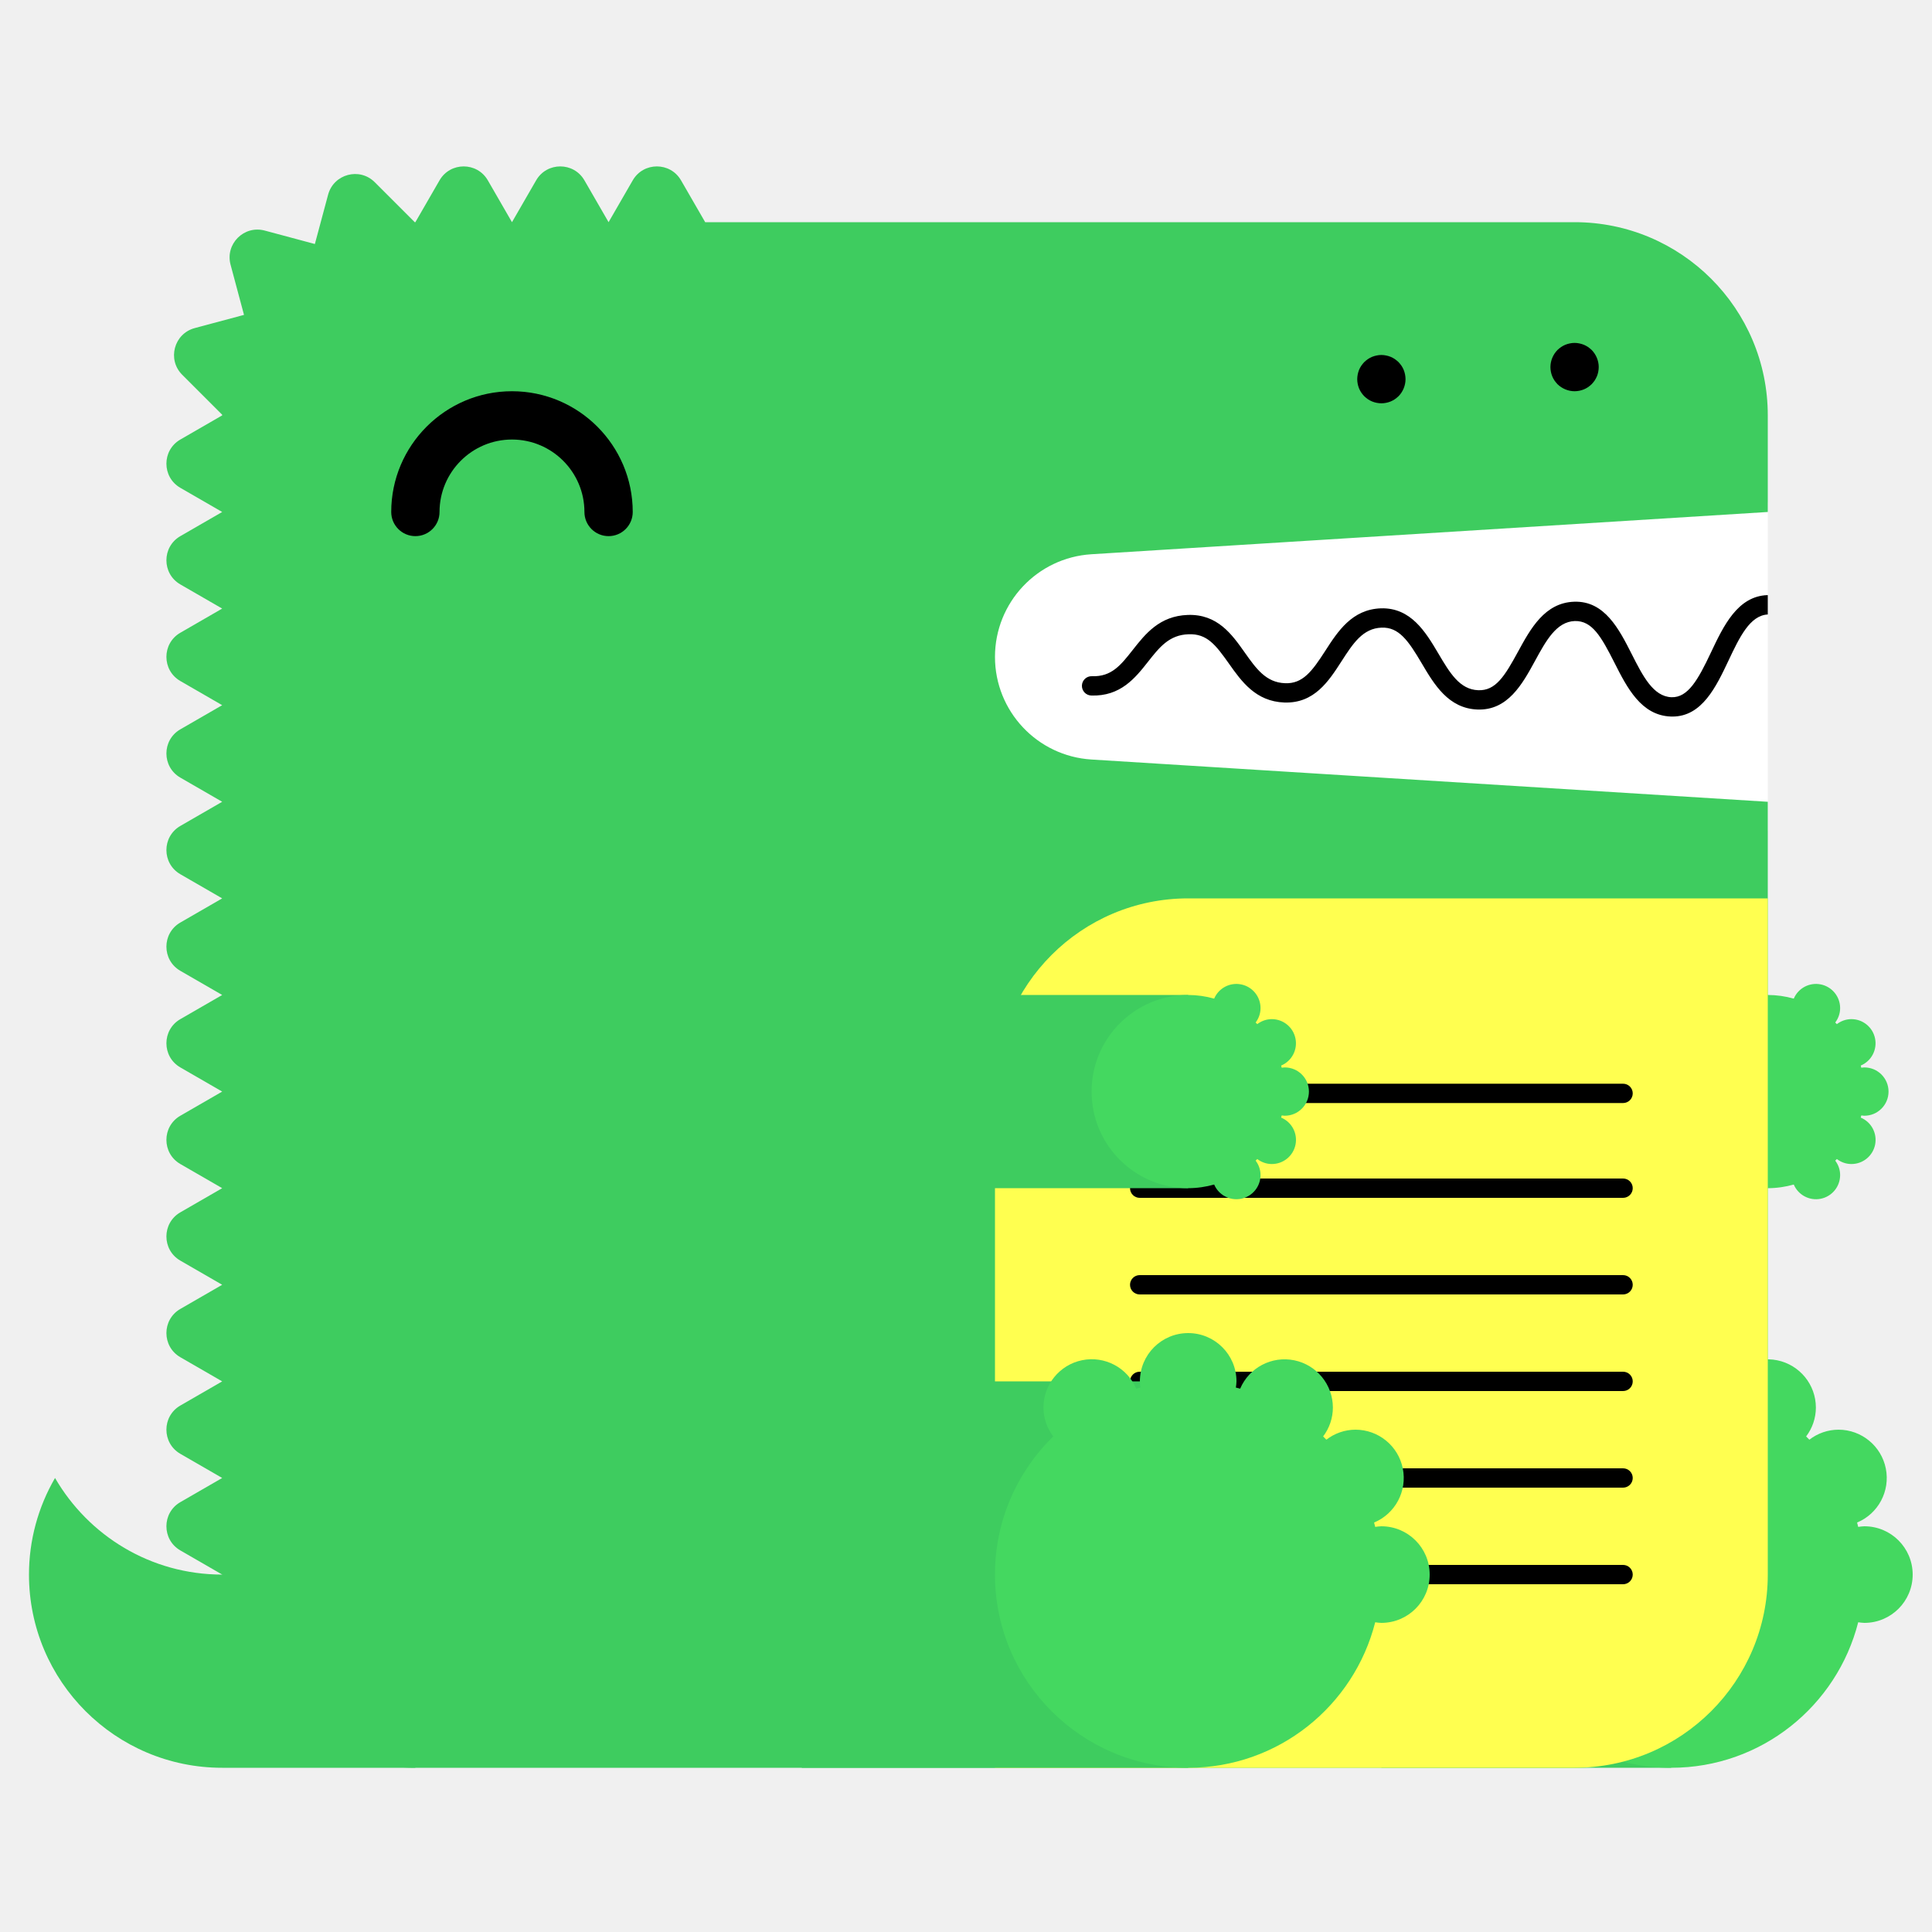
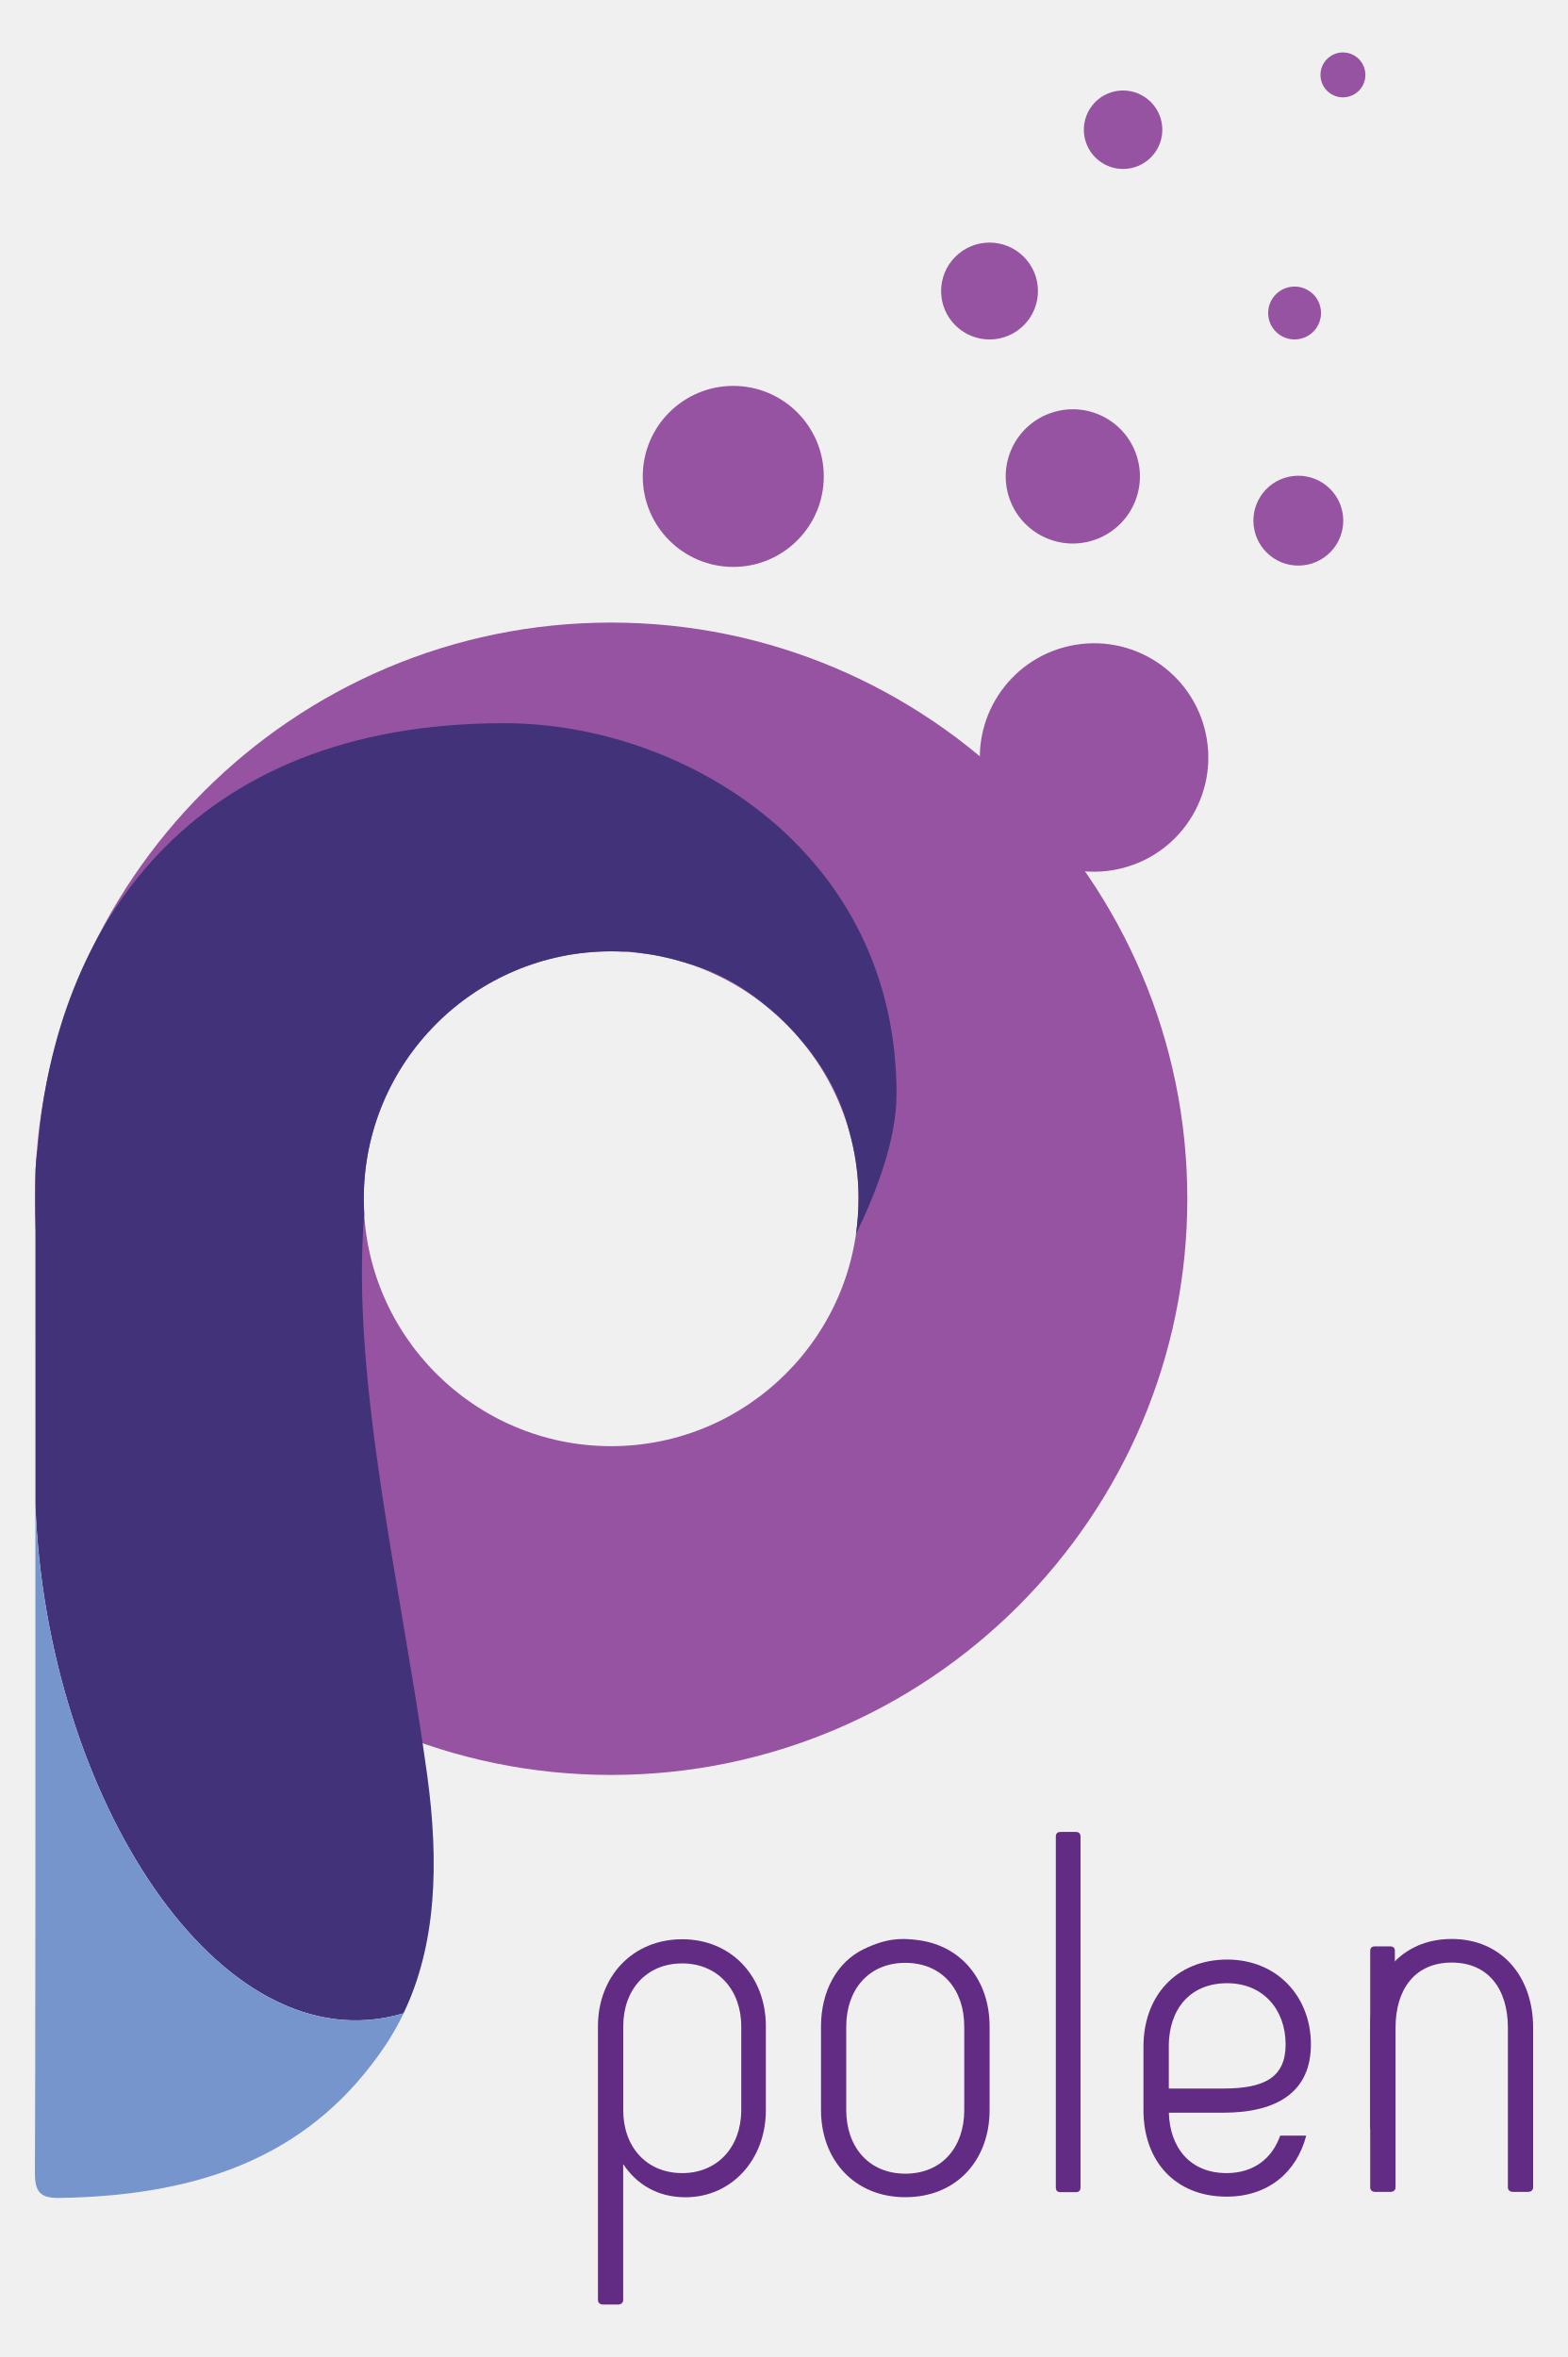
- <svg xmlns="http://www.w3.org/2000/svg" width="200" height="200" viewBox="0 0 200 200">
-   <g fill="none" fill-rule="evenodd">
-     <path fill="#FFF" d="M99 52h84v34H99z" />
-     <path d="M23 163c-7.398 0-13.843-4.027-17.303-10A19.886 19.886 0 0 0 3 163c0 11.046 8.954 20 20 20h20v-20H23z" fill="#3ECC5F" />
-     <path d="M112.98 57.376L183 53V43c0-11.046-8.954-20-20-20H73l-2.5-4.33c-1.112-1.925-3.889-1.925-5 0L63 23l-2.5-4.33c-1.111-1.925-3.889-1.925-5 0L53 23l-2.5-4.33c-1.111-1.925-3.889-1.925-5 0L43 23c-.022 0-.042.003-.065.003l-4.142-4.141c-1.57-1.571-4.252-.853-4.828 1.294l-1.369 5.104-5.192-1.392c-2.148-.575-4.111 1.389-3.535 3.536l1.39 5.193-5.102 1.367c-2.148.576-2.867 3.259-1.296 4.83l4.142 4.142c0 .021-.003.042-.003.064l-4.33 2.5c-1.925 1.111-1.925 3.889 0 5L23 53l-4.33 2.5c-1.925 1.111-1.925 3.889 0 5L23 63l-4.33 2.5c-1.925 1.111-1.925 3.889 0 5L23 73l-4.33 2.5c-1.925 1.111-1.925 3.889 0 5L23 83l-4.33 2.5c-1.925 1.111-1.925 3.889 0 5L23 93l-4.33 2.5c-1.925 1.111-1.925 3.889 0 5L23 103l-4.33 2.5c-1.925 1.111-1.925 3.889 0 5L23 113l-4.33 2.5c-1.925 1.111-1.925 3.889 0 5L23 123l-4.33 2.5c-1.925 1.111-1.925 3.889 0 5L23 133l-4.33 2.5c-1.925 1.111-1.925 3.889 0 5L23 143l-4.33 2.5c-1.925 1.111-1.925 3.889 0 5L23 153l-4.33 2.5c-1.925 1.111-1.925 3.889 0 5L23 163c0 11.046 8.954 20 20 20h120c11.046 0 20-8.954 20-20V83l-70.02-4.376A10.645 10.645 0 0 1 103 68c0-5.621 4.37-10.273 9.98-10.624" fill="#3ECC5F" />
-     <path fill="#3ECC5F" d="M143 183h30v-40h-30z" />
-     <path d="M193 158c-.219 0-.428.037-.639.064-.038-.15-.074-.301-.116-.451A5 5 0 0 0 190.32 148a4.96 4.96 0 0 0-3.016 1.036 26.531 26.531 0 0 0-.335-.336 4.955 4.955 0 0 0 1.011-2.987 5 5 0 0 0-9.599-1.959c-.148-.042-.297-.077-.445-.115.027-.211.064-.42.064-.639a5 5 0 0 0-5-5 5 5 0 0 0-5 5c0 .219.037.428.064.639-.148.038-.297.073-.445.115a4.998 4.998 0 0 0-9.599 1.959c0 1.125.384 2.151 1.011 2.987-3.717 3.632-6.031 8.693-6.031 14.3 0 11.046 8.954 20 20 20 9.339 0 17.16-6.41 19.361-15.064.211.027.42.064.639.064a5 5 0 0 0 5-5 5 5 0 0 0-5-5" fill="#44D860" />
-     <path fill="#3ECC5F" d="M153 123h30v-20h-30z" />
-     <path d="M193 115.5a2.5 2.5 0 1 0 0-5c-.109 0-.214.019-.319.032-.02-.075-.037-.15-.058-.225a2.501 2.501 0 0 0-.963-4.807c-.569 0-1.088.197-1.508.518a6.653 6.653 0 0 0-.168-.168c.314-.417.506-.931.506-1.494a2.5 2.5 0 0 0-4.8-.979A9.987 9.987 0 0 0 183 103c-5.522 0-10 4.478-10 10s4.478 10 10 10c.934 0 1.833-.138 2.69-.377a2.5 2.5 0 0 0 4.8-.979c0-.563-.192-1.077-.506-1.494.057-.055.113-.111.168-.168.42.321.939.518 1.508.518a2.5 2.5 0 0 0 .963-4.807c.021-.074.038-.15.058-.225.105.013.21.032.319.032" fill="#44D860" />
-     <path d="M63 55.5a2.5 2.5 0 0 1-2.5-2.5c0-4.136-3.364-7.5-7.5-7.5s-7.5 3.364-7.5 7.5a2.5 2.5 0 1 1-5 0c0-6.893 5.607-12.5 12.5-12.5S65.5 46.107 65.5 53a2.5 2.5 0 0 1-2.5 2.5" fill="#000" />
-     <path d="M103 183h60c11.046 0 20-8.954 20-20V93h-60c-11.046 0-20 8.954-20 20v70z" fill="#FFFF50" />
-     <path d="M168.02 124h-50.04a1 1 0 1 1 0-2h50.04a1 1 0 1 1 0 2m0 20h-50.04a1 1 0 1 1 0-2h50.04a1 1 0 1 1 0 2m0 20h-50.04a1 1 0 1 1 0-2h50.04a1 1 0 1 1 0 2m0-49.814h-50.04a1 1 0 1 1 0-2h50.04a1 1 0 1 1 0 2m0 19.814h-50.04a1 1 0 1 1 0-2h50.04a1 1 0 1 1 0 2m0 20h-50.04a1 1 0 1 1 0-2h50.04a1 1 0 1 1 0 2M183 61.611c-.012 0-.022-.006-.034-.005-3.09.105-4.552 3.196-5.842 5.923-1.346 2.85-2.387 4.703-4.093 4.647-1.889-.068-2.969-2.202-4.113-4.46-1.314-2.594-2.814-5.536-5.963-5.426-3.046.104-4.513 2.794-5.807 5.167-1.377 2.528-2.314 4.065-4.121 3.994-1.927-.07-2.951-1.805-4.136-3.813-1.321-2.236-2.848-4.75-5.936-4.664-2.994.103-4.465 2.385-5.763 4.4-1.373 2.13-2.335 3.428-4.165 3.351-1.973-.07-2.992-1.51-4.171-3.177-1.324-1.873-2.816-3.993-5.895-3.89-2.928.1-4.399 1.97-5.696 3.618-1.232 1.564-2.194 2.802-4.229 2.724a1 1 0 0 0-.072 2c3.017.101 4.545-1.8 5.872-3.487 1.177-1.496 2.193-2.787 4.193-2.855 1.926-.082 2.829 1.115 4.195 3.045 1.297 1.834 2.769 3.914 5.731 4.021 3.103.104 4.596-2.215 5.918-4.267 1.182-1.834 2.202-3.417 4.15-3.484 1.793-.067 2.769 1.35 4.145 3.681 1.297 2.197 2.766 4.686 5.787 4.796 3.125.108 4.634-2.62 5.949-5.035 1.139-2.088 2.214-4.06 4.119-4.126 1.793-.042 2.728 1.595 4.111 4.33 1.292 2.553 2.757 5.445 5.825 5.556l.169.003c3.064 0 4.518-3.075 5.805-5.794 1.139-2.41 2.217-4.68 4.067-4.773v-2z" fill="#000" />
-     <path fill="#3ECC5F" d="M83 183h40v-40H83z" />
-     <path d="M143 158c-.219 0-.428.037-.639.064-.038-.15-.074-.301-.116-.451A5 5 0 0 0 140.32 148a4.96 4.96 0 0 0-3.016 1.036 26.531 26.531 0 0 0-.335-.336 4.955 4.955 0 0 0 1.011-2.987 5 5 0 0 0-9.599-1.959c-.148-.042-.297-.077-.445-.115.027-.211.064-.42.064-.639a5 5 0 0 0-5-5 5 5 0 0 0-5 5c0 .219.037.428.064.639-.148.038-.297.073-.445.115a4.998 4.998 0 0 0-9.599 1.959c0 1.125.384 2.151 1.011 2.987-3.717 3.632-6.031 8.693-6.031 14.3 0 11.046 8.954 20 20 20 9.339 0 17.16-6.41 19.361-15.064.211.027.42.064.639.064a5 5 0 0 0 5-5 5 5 0 0 0-5-5" fill="#44D860" />
-     <path fill="#3ECC5F" d="M83 123h40v-20H83z" />
-     <path d="M133 115.5a2.5 2.5 0 1 0 0-5c-.109 0-.214.019-.319.032-.02-.075-.037-.15-.058-.225a2.501 2.501 0 0 0-.963-4.807c-.569 0-1.088.197-1.508.518a6.653 6.653 0 0 0-.168-.168c.314-.417.506-.931.506-1.494a2.5 2.5 0 0 0-4.8-.979A9.987 9.987 0 0 0 123 103c-5.522 0-10 4.478-10 10s4.478 10 10 10c.934 0 1.833-.138 2.69-.377a2.5 2.5 0 0 0 4.8-.979c0-.563-.192-1.077-.506-1.494.057-.055.113-.111.168-.168.42.321.939.518 1.508.518a2.5 2.5 0 0 0 .963-4.807c.021-.074.038-.15.058-.225.105.013.21.032.319.032" fill="#44D860" />
-     <path d="M143 41.75c-.16 0-.33-.02-.49-.05a2.52 2.52 0 0 1-.47-.14c-.15-.06-.29-.14-.431-.23-.13-.09-.259-.2-.38-.31-.109-.12-.219-.24-.309-.38s-.17-.28-.231-.43a2.619 2.619 0 0 1-.189-.96c0-.16.02-.33.05-.49.03-.16.08-.31.139-.47.061-.15.141-.29.231-.43.09-.13.2-.26.309-.38.121-.11.25-.22.38-.31.141-.09.281-.17.431-.23.149-.06.31-.11.47-.14.32-.07.65-.07.98 0 .159.03.32.08.47.14.149.06.29.14.43.23.13.09.259.2.38.31.11.12.22.25.31.38.09.14.17.28.23.43.06.16.11.31.14.47.029.16.05.33.05.49 0 .66-.271 1.31-.73 1.77-.121.11-.25.22-.38.31-.14.09-.281.17-.43.23a2.565 2.565 0 0 1-.96.19m20-1.25c-.66 0-1.3-.27-1.771-.73a3.802 3.802 0 0 1-.309-.38c-.09-.14-.17-.28-.231-.43a2.619 2.619 0 0 1-.189-.96c0-.66.27-1.3.729-1.77.121-.11.25-.22.38-.31.141-.09.281-.17.431-.23.149-.06.31-.11.47-.14.32-.07.66-.07.98 0 .159.03.32.08.47.14.149.06.29.14.43.23.13.09.259.2.38.31.459.47.73 1.11.73 1.77 0 .16-.021.33-.05.49-.03.16-.08.32-.14.47-.07.15-.14.29-.23.43-.09.13-.2.26-.31.38-.121.11-.25.22-.38.31-.14.09-.281.17-.43.23a2.565 2.565 0 0 1-.96.19" fill="#000" />
+ <svg xmlns="http://www.w3.org/2000/svg" version="1.1" id="Layer_1" x="0px" y="0px" viewBox="0 0 277.17 416.68" style="enable-background:new 0 0 277.17 416.68;" xml:space="preserve">
+   <style type="text/css">
+ 	.st0{fill:#413279;}
+ 	.st1{fill:#9653A1;}
+ 	.st2{fill:#7695CD;}
+ 	.st3{fill:#622B84;}
+ 	.st4{fill:#FFFFFF;}
+ </style>
+   <g>
+     <g>
+       <g>
+         <path class="st1" d="M108.02,313.78c-56.16,0-101.86-45.69-101.86-101.86s45.69-101.86,101.86-101.86s101.86,45.69,101.86,101.86     S164.18,313.78,108.02,313.78z M108.02,168.19c-24.12,0-43.73,19.62-43.73,43.73s19.62,43.74,43.73,43.74     s43.74-19.62,43.74-43.74S132.14,168.19,108.02,168.19z" />
+       </g>
+       <path class="st1" d="M193.31,95.5c-6.23,2.03-12.93-1.38-14.95-7.61s1.38-12.93,7.61-14.95c6.23-2.03,12.93,1.38,14.95,7.61    C202.95,86.78,199.54,93.47,193.31,95.5z M169.42,44.89c-3.62,3.04-4.1,8.44-1.06,12.06s8.44,4.1,12.06,1.06    c3.62-3.04,4.1-8.44,1.06-12.06C178.44,42.32,173.04,41.85,169.42,44.89z M189.16,114.17c-10.9,2.34-17.85,13.08-15.5,23.98    s13.08,17.85,23.98,15.5c10.9-2.34,17.85-13.08,15.5-23.98S200.07,111.83,189.16,114.17z M224.92,52.8    c-1.4,2.17-0.78,5.06,1.39,6.46s5.06,0.78,6.46-1.39s0.78-5.06-1.39-6.46C229.21,50.01,226.32,50.63,224.92,52.8z M194.76,28.76    c3.22,2.08,7.51,1.16,9.59-2.06c2.08-3.22,1.16-7.51-2.06-9.59s-7.51-1.16-9.59,2.06S191.55,26.68,194.76,28.76z M227.84,84.28    c-4.29,0.92-7.02,5.14-6.1,9.43s5.14,7.02,9.43,6.1s7.02-5.14,6.1-9.43C236.35,86.09,232.13,83.36,227.84,84.28z" />
+       <g>
+         <g>
+           <path class="st0" d="M151.72,213.69c-0.02,0.44-0.04,0.89-0.07,1.33c0,0.03,0,0.05-0.01,0.08c-0.07,1.03-0.19,2.06-0.33,3.07      l0,0c3.56-7.36,7.17-16.61,7.17-24.78c0-42.85-37.55-65.54-69.35-65.54c-56.02,0-79.35,36.44-82.44,75      c-0.27,1.76-0.43,3.52-0.43,5.26c0,11.39,0.01,33.31,0.01,58.01c1.9,51.09,32.4,99.49,65.06,89.8      c5.8-12.07,6.32-26.46,4.18-42.15c-4.4-32.27-13.6-70.16-11.12-99.21c-0.05-0.88-0.08-1.76-0.08-2.65      c0-24.15,19.58-43.74,43.74-43.74c0.72,0,1.43,0.02,2.14,0.05c0.27-0.01,0.55-0.03,0.82-0.04c0.86,0.12,1.71,0.2,2.57,0.34l0,0      c0.11,0.01,0.21,0.03,0.32,0.04c0.23,0.03,0.46,0.06,0.68,0.1c0.16,0.02,0.31,0.05,0.47,0.07c0.17,0.03,0.34,0.06,0.51,0.09      c0.18,0.03,0.36,0.06,0.53,0.1c0.14,0.03,0.28,0.05,0.42,0.08c0.2,0.04,0.4,0.08,0.6,0.12c0.1,0.02,0.2,0.04,0.3,0.07      c1.12,0.25,2.23,0.53,3.32,0.86c5.28,1.48,9.84,3.75,14.43,7.55c0.3,0.24,0.6,0.48,0.9,0.73c0.04,0.04,0.08,0.07,0.13,0.11      c0.26,0.22,0.51,0.44,0.77,0.66c0.05,0.04,0.1,0.08,0.14,0.13c0.25,0.23,0.51,0.46,0.76,0.69c0.04,0.03,0.07,0.07,0.11,0.1      c1.46,1.37,2.82,2.84,4.08,4.39c3.85,4.59,6.53,9.61,8.04,15.42c0.13,0.46,0.26,0.92,0.37,1.39c0.01,0.06,0.03,0.12,0.04,0.18      c0.1,0.4,0.19,0.81,0.28,1.21c0.02,0.08,0.03,0.15,0.05,0.22c0.19,0.91,0.36,1.83,0.49,2.76c0.02,0.11,0.03,0.21,0.04,0.32      c0.05,0.39,0.1,0.79,0.15,1.19c0.01,0.07,0.02,0.15,0.03,0.22c0.05,0.46,0.09,0.92,0.12,1.39c0.01,0.1,0.01,0.2,0.02,0.3      c0.02,0.37,0.04,0.74,0.06,1.12c0.01,0.13,0.01,0.26,0.01,0.39c0.01,0.47,0.02,0.93,0.02,1.4c0,0.48-0.01,0.96-0.03,1.44      C151.73,213.47,151.72,213.58,151.72,213.69z" />
+         </g>
+       </g>
+       <path class="st2" d="M6.26,266.13c0.01,47.03,0,104.15-0.09,117.94c-0.02,3.47,0.95,4.55,4.45,4.49    c26.28-0.43,44.96-8.26,57.52-26.99c1.22-1.82,2.27-3.7,3.2-5.64C38.68,365.64,8.16,317.23,6.26,266.13z" />
+       <g>
+         <g>
+           <g>
+             <g>
+               <path class="st3" d="M120.6,342.83c-8.84,0-14.9,6.65-14.9,15.39v48.39c0,0.5,0.4,0.79,0.89,0.79h2.68        c0.5,0,0.89-0.3,0.89-0.79v-24.03c2.38,3.57,6.06,5.86,11.02,5.86c8.14,0,14.2-6.65,14.2-15.39v-14.83        C135.4,349.48,129.34,342.83,120.6,342.83z M131.03,373.05c0,6.46-4.17,11.12-10.43,11.12c-6.36,0-10.43-4.67-10.43-11.12        v-14.83c0-6.46,4.07-11.12,10.43-11.12c6.26,0,10.43,4.67,10.43,11.12V373.05z" />
+               <path class="st3" d="M161.96,342.94c-2.5-0.28-5.06-0.4-9.27,1.63c-4.84,2.34-7.56,7.58-7.56,13.64v14.83        c0,8.74,5.86,15.39,14.9,15.39c9.14,0,14.9-6.65,14.9-15.39v-14.83C174.92,350.12,169.97,343.82,161.96,342.94z         M170.45,373.05c0,6.46-3.87,11.22-10.43,11.22c-6.46,0-10.43-4.77-10.43-11.22v-14.83c0-6.46,3.97-11.22,10.43-11.22        c6.55,0,10.43,4.77,10.43,11.22V373.05z" />
+               <path class="st3" d="M190.21,323.86h-2.78c-0.5,0-0.79,0.3-0.79,0.79v62.1c0,0.5,0.3,0.79,0.79,0.79h2.78        c0.5,0,0.79-0.3,0.79-0.79v-62.1C191.01,324.16,190.71,323.86,190.21,323.86z" />
+             </g>
+             <g>
+               <path class="st3" d="M242.21,386.7v-28.23c0-9.04,5.56-15.69,14.4-15.69c8.84,0,14.4,6.65,14.4,15.69v28.23        c0,0.5-0.4,0.79-0.89,0.79h-2.68c-0.5,0-0.89-0.3-0.89-0.79v-28.23c0-6.85-3.48-11.52-9.93-11.52        c-6.46,0-9.93,4.67-9.93,11.52v28.23c0,0.5-0.4,0.79-0.89,0.79h-2.68C242.61,387.5,242.21,387.2,242.21,386.7z" />
+             </g>
+           </g>
+           <path class="st3" d="M245.78,344.09H243c-0.5,0-0.79,0.3-0.79,0.79v31.05c0,0.5,0.3,0.79,0.79,0.79h2.78      c0.5,0,0.79-0.3,0.79-0.79v-31.05C246.58,344.39,246.28,344.09,245.78,344.09z" />
+           <path class="st3" d="M226.29,377.56c-1.4,4.01-4.67,6.61-9.46,6.61c-6.5,0-10.05-4.55-10.21-10.68h9.62      c9.73,0,15.49-3.83,15.49-12.07c0-8.44-5.96-15-14.8-15c-9.04,0-14.8,6.46-14.8,15.39v11.23c0,8.94,5.56,15.29,14.7,15.29      c7.32,0,12.38-4.29,14.07-10.78H226.29z M206.6,361.82c0-6.65,3.77-11.22,10.33-11.22c6.36,0,10.33,4.67,10.33,10.82      c0,5.86-3.77,7.8-11.02,7.8h-9.63V361.82z" />
+         </g>
+       </g>
+       <circle class="st1" cx="129.62" cy="84.22" r="16" />
+     </g>
+     <circle class="st1" cx="237.39" cy="13.24" r="3.97" />
  </g>
</svg>
